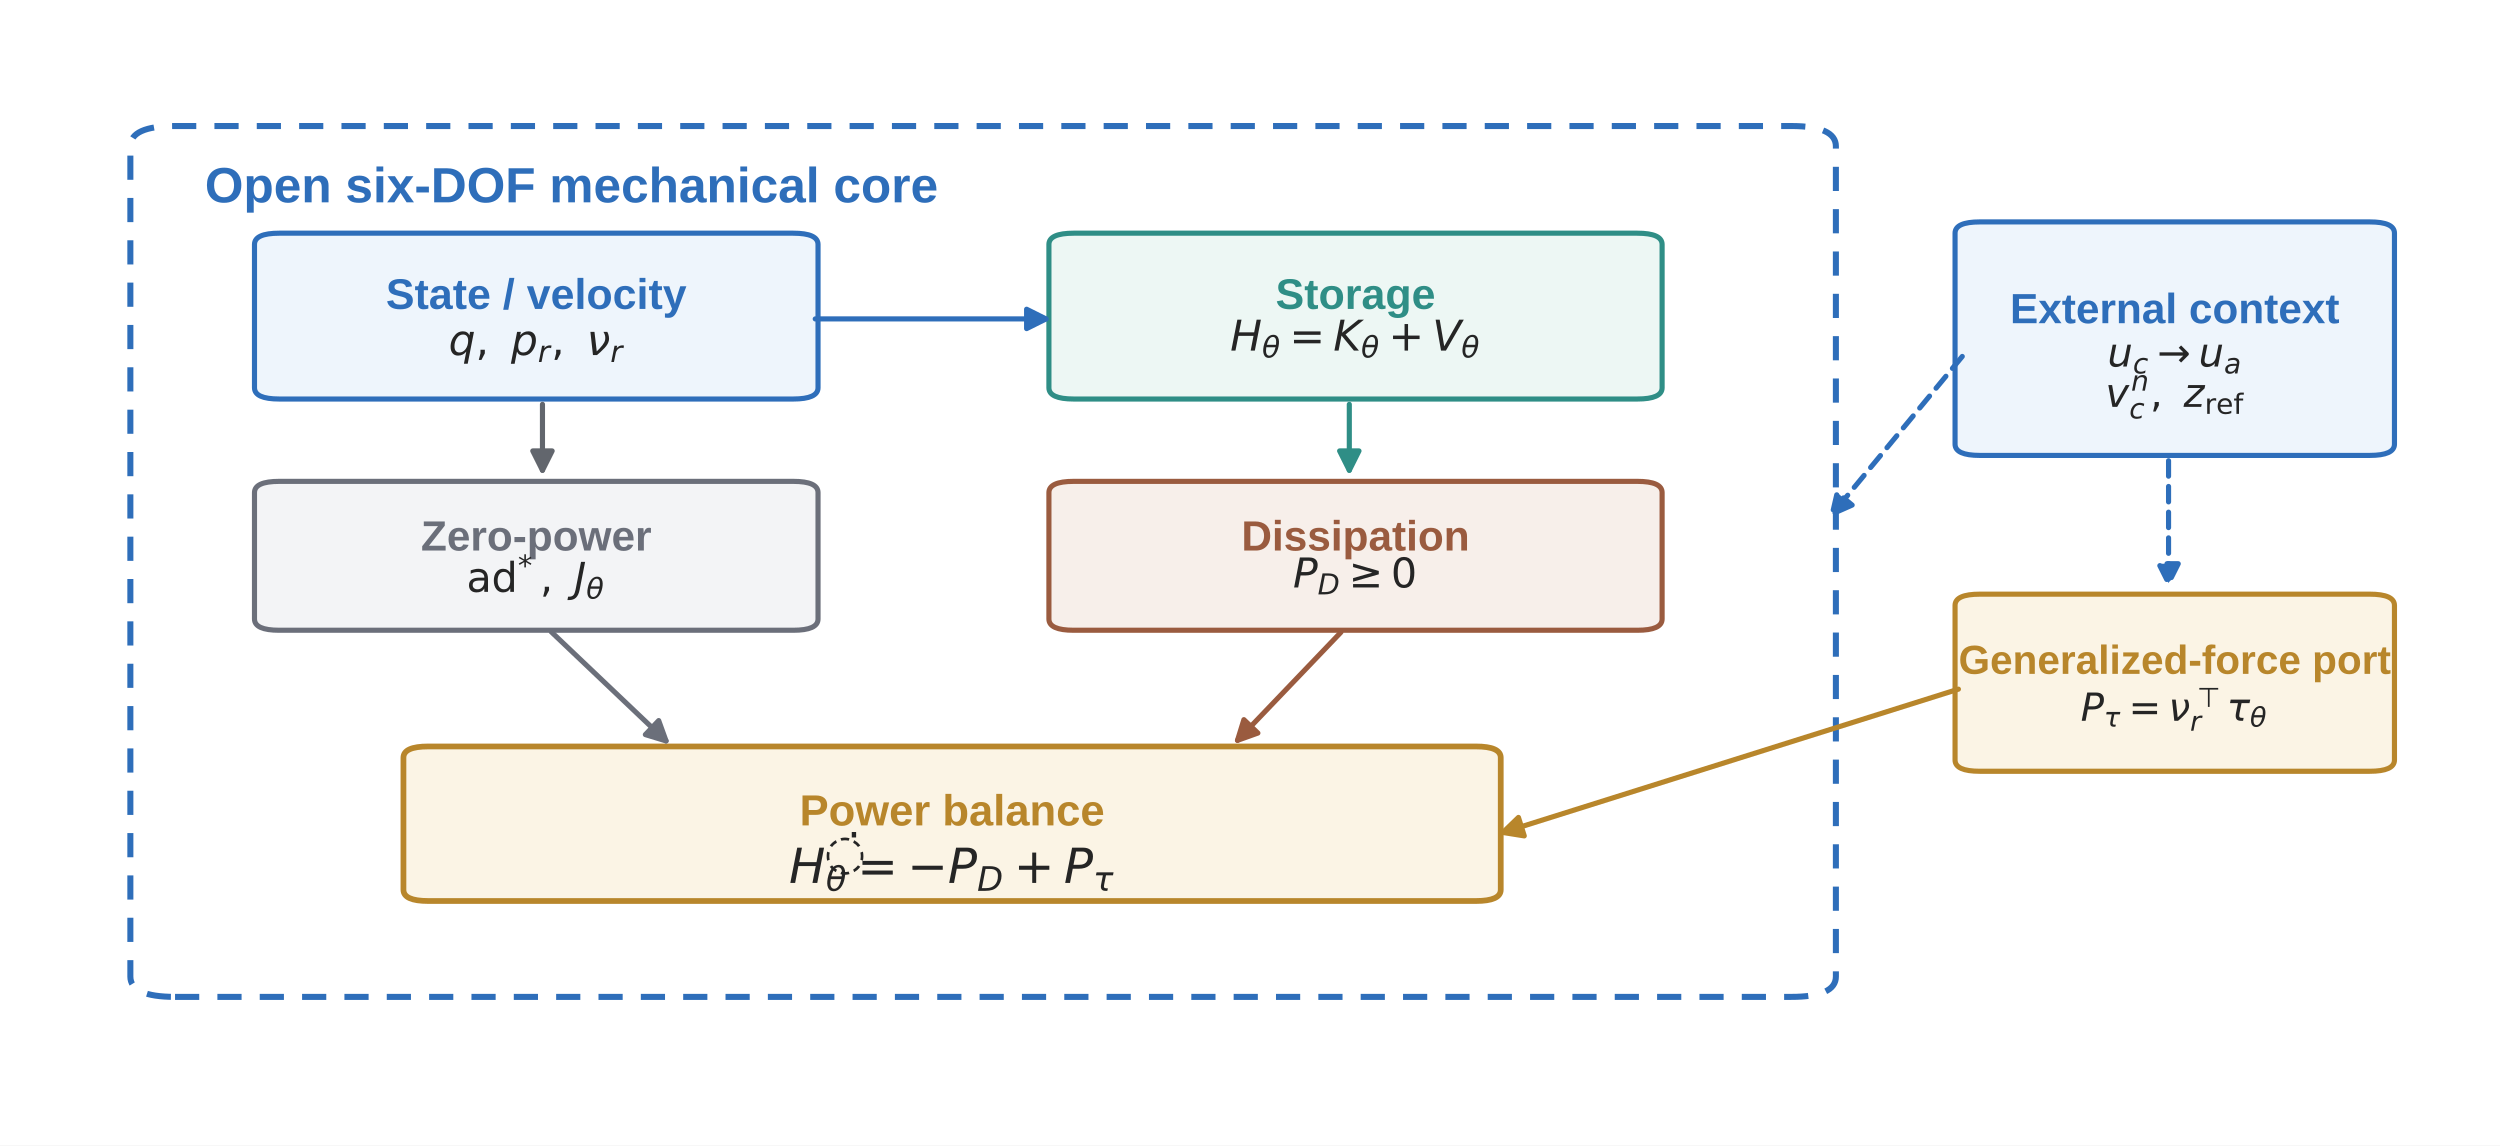
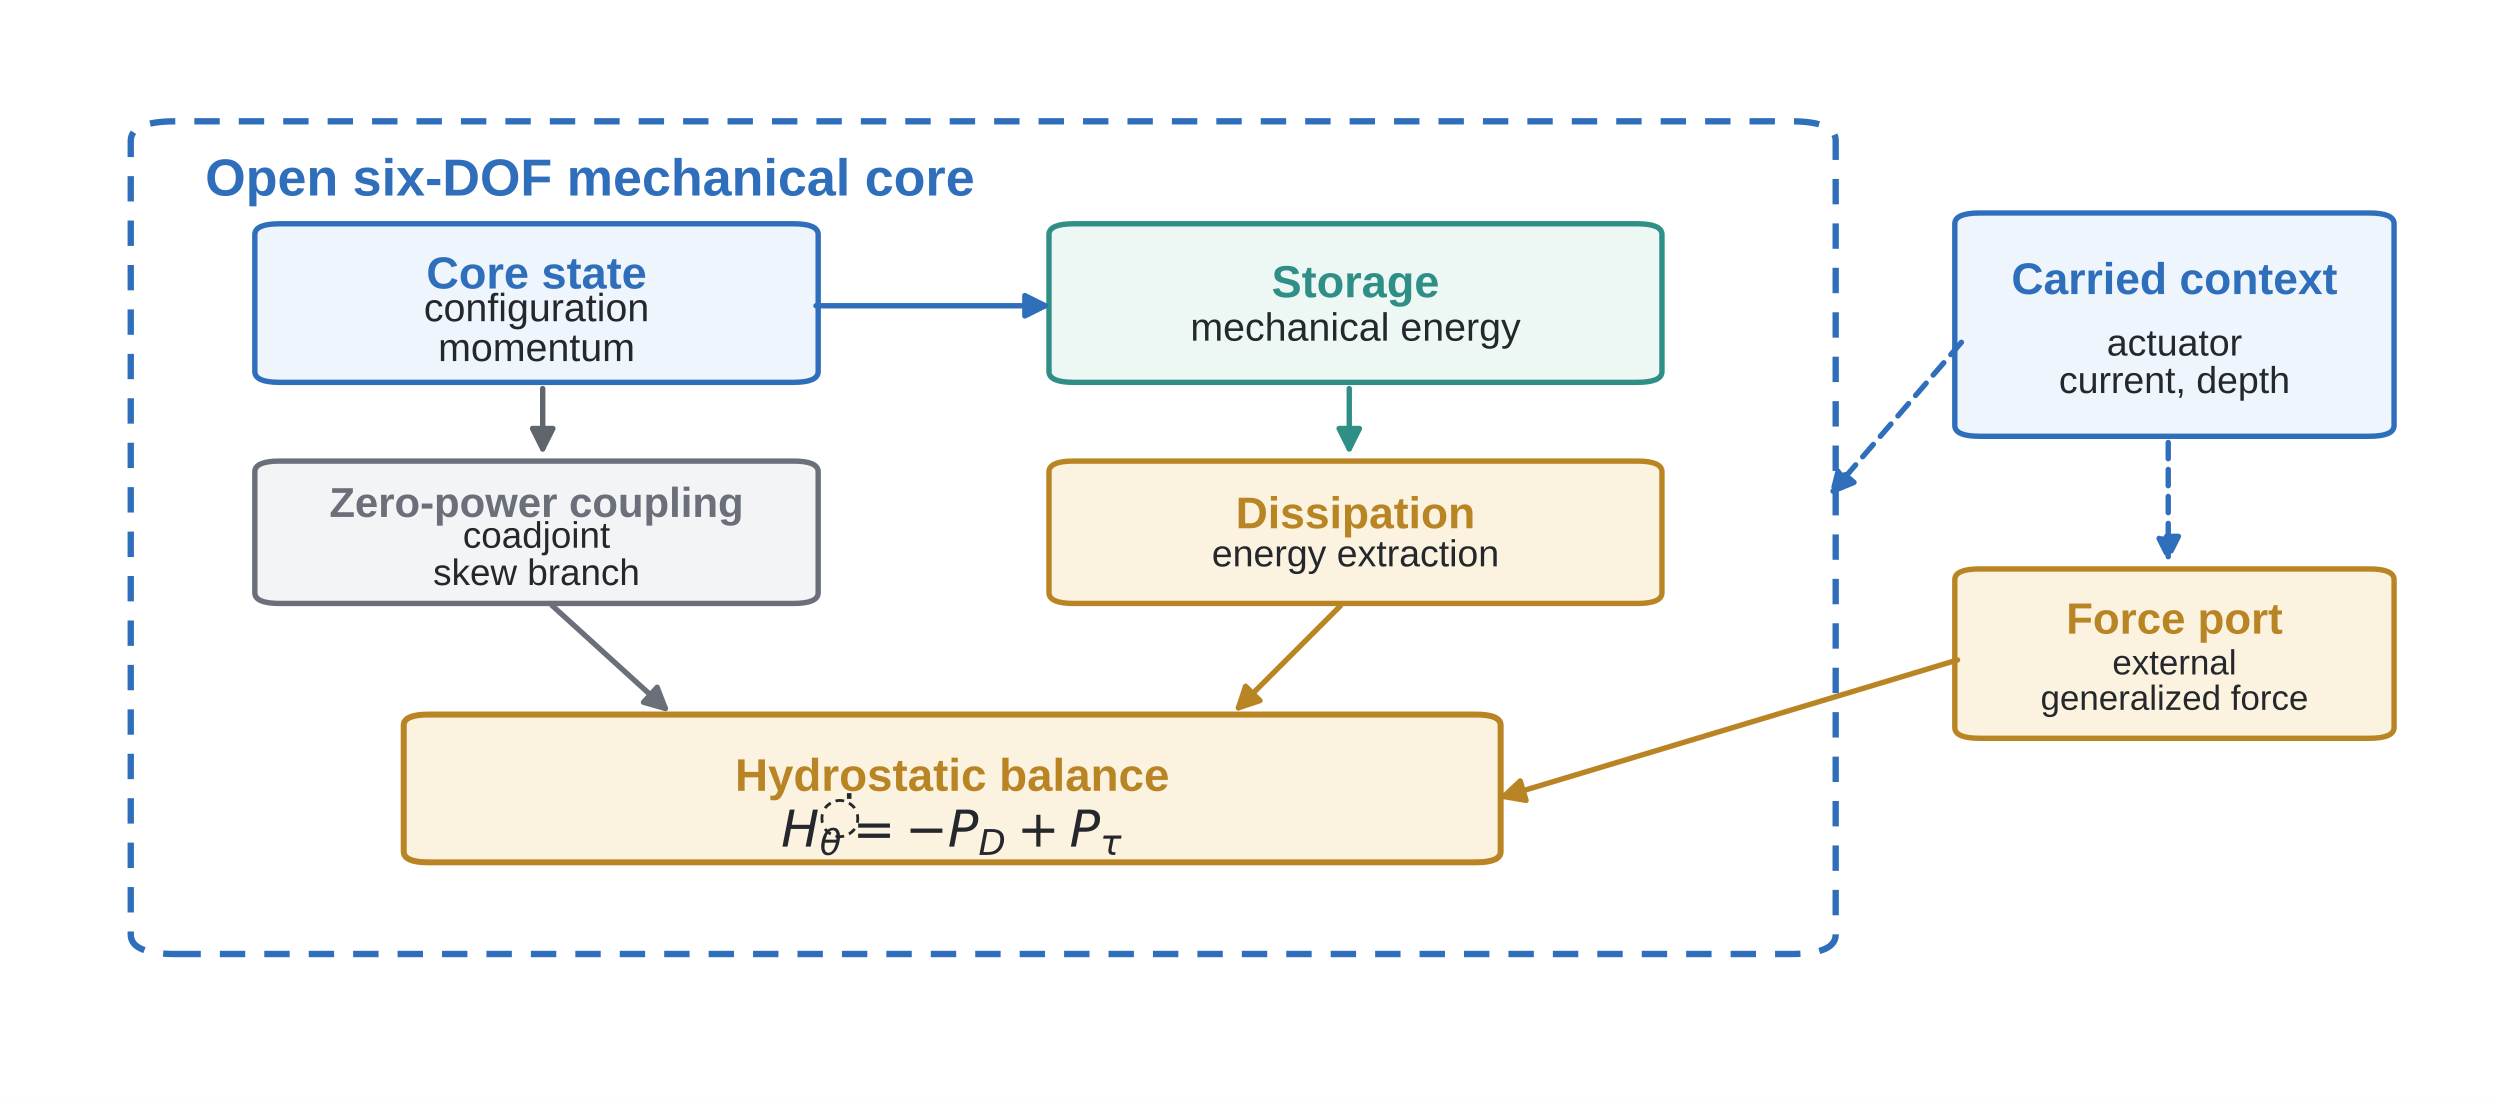
- <svg xmlns="http://www.w3.org/2000/svg" width="413.28pt" height="189.36pt" viewBox="0 0 413.28 189.36" version="1.1">
+ <svg xmlns="http://www.w3.org/2000/svg" width="393.84pt" height="172.8pt" viewBox="0 0 393.84 172.8" version="1.1">
  <defs>
    <style type="text/css">*{stroke-linejoin: round; stroke-linecap: butt}</style>
  </defs>
  <g id="figure_1">
    <g id="patch_1">
-       <path d="M 0 189.36  L 413.28 189.36  L 413.28 0  L 0 0  z " style="fill: #ffffff" />
+       <path d="M 0 172.8  L 393.84 172.8  L 393.84 0  L 0 0  z " style="fill: #ffffff" />
    </g>
    <g id="axes_1">
      <g id="patch_2">
-         <path d="M 28.937 164.796  L 296.107 164.796  Q 303.494 164.796 303.494 161.44  L 303.494 24.191  Q 303.494 20.834 296.107 20.834  L 28.937 20.834  Q 21.55 20.834 21.55 24.191  L 21.55 161.44  Q 21.55 164.796 28.937 164.796  z " clip-path="url(#p702436fec1)" style="fill: #ffffff; stroke-dasharray: 4,3; stroke-dashoffset: 0; stroke: #2e6eba; stroke-linejoin: miter" />
+         <path d="M 27.634 150.29  L 282.149 150.29  Q 289.187 150.29 289.187 147.231  L 289.187 22.17  Q 289.187 19.112 282.149 19.112  L 27.634 19.112  Q 20.597 19.112 20.597 22.17  L 20.597 147.231  Q 20.597 150.29 27.634 150.29  z " clip-path="url(#pb802e888bb)" style="fill: #ffffff; stroke-dasharray: 4,3; stroke-dashoffset: 0; stroke: #2e6eba; stroke-linejoin: miter" />
      </g>
      <g id="patch_3">
-         <path d="M 46.174 65.962  L 131.126 65.962  Q 135.23 65.962 135.23 64.097  L 135.23 40.414  Q 135.23 38.55 131.126 38.55  L 46.174 38.55  Q 42.07 38.55 42.07 40.414  L 42.07 64.097  Q 42.07 65.962 46.174 65.962  z " clip-path="url(#p702436fec1)" style="fill: #eef5fc; stroke: #2e6eba; stroke-width: 0.85; stroke-linejoin: miter" />
+         <path d="M 44.055 60.232  L 124.983 60.232  Q 128.893 60.232 128.893 58.533  L 128.893 36.953  Q 128.893 35.254 124.983 35.254  L 44.055 35.254  Q 40.145 35.254 40.145 36.953  L 40.145 58.533  Q 40.145 60.232 44.055 60.232  z " clip-path="url(#pb802e888bb)" style="fill: #eef5fc; stroke: #2e6eba; stroke-width: 0.85; stroke-linejoin: miter" />
      </g>
      <g id="patch_4">
-         <path d="M 177.502 65.962  L 270.662 65.962  Q 274.766 65.962 274.766 64.097  L 274.766 40.414  Q 274.766 38.55 270.662 38.55  L 177.502 38.55  Q 173.398 38.55 173.398 40.414  L 173.398 64.097  Q 173.398 65.962 177.502 65.962  z " clip-path="url(#p702436fec1)" style="fill: #edf7f4; stroke: #2f8e86; stroke-width: 0.85; stroke-linejoin: miter" />
+         <path d="M 169.162 60.232  L 257.91 60.232  Q 261.819 60.232 261.819 58.533  L 261.819 36.953  Q 261.819 35.254 257.91 35.254  L 169.162 35.254  Q 165.252 35.254 165.252 36.953  L 165.252 58.533  Q 165.252 60.232 169.162 60.232  z " clip-path="url(#pb802e888bb)" style="fill: #edf7f4; stroke: #2f8e86; stroke-width: 0.85; stroke-linejoin: miter" />
      </g>
      <g id="patch_5">
-         <path d="M 46.174 104.19  L 131.126 104.19  Q 135.23 104.19 135.23 102.326  L 135.23 81.44  Q 135.23 79.575 131.126 79.575  L 46.174 79.575  Q 42.07 79.575 42.07 81.44  L 42.07 102.326  Q 42.07 104.19 46.174 104.19  z " clip-path="url(#p702436fec1)" style="fill: #f3f4f6; stroke: #6b6f7a; stroke-width: 0.85; stroke-linejoin: miter" />
+         <path d="M 44.055 95.066  L 124.983 95.066  Q 128.893 95.066 128.893 93.367  L 128.893 74.336  Q 128.893 72.636 124.983 72.636  L 44.055 72.636  Q 40.145 72.636 40.145 74.336  L 40.145 93.367  Q 40.145 95.066 44.055 95.066  z " clip-path="url(#pb802e888bb)" style="fill: #f3f4f6; stroke: #6b6f7a; stroke-width: 0.85; stroke-linejoin: miter" />
      </g>
      <g id="patch_6">
-         <path d="M 177.502 104.19  L 270.662 104.19  Q 274.766 104.19 274.766 102.326  L 274.766 81.44  Q 274.766 79.575 270.662 79.575  L 177.502 79.575  Q 173.398 79.575 173.398 81.44  L 173.398 102.326  Q 173.398 104.19 177.502 104.19  z " clip-path="url(#p702436fec1)" style="fill: #f7efea; stroke: #9a5b3f; stroke-width: 0.85; stroke-linejoin: miter" />
+         <path d="M 169.162 95.066  L 257.91 95.066  Q 261.819 95.066 261.819 93.367  L 261.819 74.336  Q 261.819 72.636 257.91 72.636  L 169.162 72.636  Q 165.252 72.636 165.252 74.336  L 165.252 93.367  Q 165.252 95.066 169.162 95.066  z " clip-path="url(#pb802e888bb)" style="fill: #fbf3df; stroke: #b98524; stroke-width: 0.85; stroke-linejoin: miter" />
      </g>
      <g id="patch_7">
-         <path d="M 70.798 148.946  L 243.986 148.946  Q 248.09 148.946 248.09 147.081  L 248.09 125.263  Q 248.09 123.398 243.986 123.398  L 70.798 123.398  Q 66.694 123.398 66.694 125.263  L 66.694 147.081  Q 66.694 148.946 70.798 148.946  z " clip-path="url(#p702436fec1)" style="fill: #fbf4e5; stroke: #b8862b; stroke-width: 0.95; stroke-linejoin: miter" />
+         <path d="M 67.512 135.847  L 232.497 135.847  Q 236.407 135.847 236.407 134.148  L 236.407 114.267  Q 236.407 112.568 232.497 112.568  L 67.512 112.568  Q 63.603 112.568 63.603 114.267  L 63.603 134.148  Q 63.603 135.847 67.512 135.847  z " clip-path="url(#pb802e888bb)" style="fill: #fbf3df; stroke: #b98524; stroke-width: 0.95; stroke-linejoin: miter" />
      </g>
      <g id="patch_8">
-         <path d="M 327.298 75.286  L 391.73 75.286  Q 395.834 75.286 395.834 73.421  L 395.834 38.55  Q 395.834 36.685 391.73 36.685  L 327.298 36.685  Q 323.194 36.685 323.194 38.55  L 323.194 73.421  Q 323.194 75.286 327.298 75.286  z " clip-path="url(#p702436fec1)" style="fill: #eef5fc; stroke: #2e6eba; stroke-width: 0.85; stroke-linejoin: miter" />
+         <path d="M 311.862 68.728  L 373.243 68.728  Q 377.153 68.728 377.153 67.029  L 377.153 35.254  Q 377.153 33.555 373.243 33.555  L 311.862 33.555  Q 307.953 33.555 307.953 35.254  L 307.953 67.029  Q 307.953 68.728 311.862 68.728  z " clip-path="url(#pb802e888bb)" style="fill: #eef5fc; stroke: #2e6eba; stroke-width: 0.85; stroke-linejoin: miter" />
      </g>
      <g id="patch_9">
-         <path d="M 327.298 127.5  L 391.73 127.5  Q 395.834 127.5 395.834 125.636  L 395.834 100.088  Q 395.834 98.223 391.73 98.223  L 327.298 98.223  Q 323.194 98.223 323.194 100.088  L 323.194 125.636  Q 323.194 127.5 327.298 127.5  z " clip-path="url(#p702436fec1)" style="fill: #fbf4e5; stroke: #b8862b; stroke-width: 0.85; stroke-linejoin: miter" />
+         <path d="M 311.862 116.306  L 373.243 116.306  Q 377.153 116.306 377.153 114.607  L 377.153 91.328  Q 377.153 89.628 373.243 89.628  L 311.862 89.628  Q 307.953 89.628 307.953 91.328  L 307.953 114.607  Q 307.953 116.306 311.862 116.306  z " clip-path="url(#pb802e888bb)" style="fill: #fbf3df; stroke: #b98524; stroke-width: 0.85; stroke-linejoin: miter" />
      </g>
      <g id="text_1">
-         <text style="font-weight: 700; font-size: 8.2px; font-family: 'Arial', 'Helvetica', 'DejaVu Sans', sans-serif; text-anchor: start; fill: #2e6eba" x="33.862" y="33.452" transform="rotate(-0 33.8616 33.45236)">Open six-DOF mechanical core</text>
+         <text style="font-weight: 700; font-size: 8.2px; font-family: 'Arial', 'Helvetica', 'DejaVu Sans', sans-serif; text-anchor: start; fill: #2e6eba" x="32.326" y="30.803" transform="rotate(-0 32.32584 30.80276)">Open six-DOF mechanical core</text>
      </g>
      <g id="text_2">
-         <text style="font-weight: 700; font-size: 7.1px; font-family: 'Arial', 'Helvetica', 'DejaVu Sans', sans-serif; text-anchor: middle; fill: #2e6eba" x="88.65" y="51.072" transform="rotate(-0 88.65 51.07195)">State / velocity</text>
+         <text style="font-weight: 700; font-size: 7.1px; font-family: 'Arial', 'Helvetica', 'DejaVu Sans', sans-serif; text-anchor: middle; fill: #2e6eba" x="84.519" y="45.455" transform="rotate(-0 84.519 45.4546)">Core state</text>
      </g>
      <g id="text_3">
-         <g style="fill: #252525" transform="translate(74.16 58.76987)">
-           <text>
-             <tspan x="0" y="-0.078" style="font-style: oblique; font-size: 7px; font-family: 'DejaVu Sans'; fill: #252525">q</tspan>
-             <tspan x="10.305" y="-0.078" style="font-style: oblique; font-size: 7px; font-family: 'DejaVu Sans'; fill: #252525">p</tspan>
-             <tspan x="22.816" y="-0.078" style="font-style: oblique; font-size: 7px; font-family: 'DejaVu Sans'; fill: #252525">ν</tspan>
-             <tspan x="4.443" y="-0.078" style="font-size: 7px; font-family: 'DejaVu Sans'; fill: #252525">,</tspan>
-             <tspan x="16.954" y="-0.078" style="font-size: 7px; font-family: 'DejaVu Sans'; fill: #252525">,</tspan>
-             <tspan x="14.749" y="1.07" style="font-style: oblique; font-size: 4.9px; font-family: 'DejaVu Sans'; fill: #252525">r</tspan>
-             <tspan x="26.726" y="1.07" style="font-style: oblique; font-size: 4.9px; font-family: 'DejaVu Sans'; fill: #252525">r</tspan>
-           </text>
-         </g>
+         <text style="font-size: 6.2px; font-family: 'Arial', 'Helvetica', 'DejaVu Sans', sans-serif; fill: #24272b" transform="translate(66.76956 50.60458)">configuration</text>
+         <text style="font-size: 6.2px; font-family: 'Arial', 'Helvetica', 'DejaVu Sans', sans-serif; fill: #24272b" transform="translate(69.01561 56.87987)">momentum</text>
      </g>
      <g id="text_4">
-         <text style="font-weight: 700; font-size: 7.1px; font-family: 'Arial', 'Helvetica', 'DejaVu Sans', sans-serif; text-anchor: middle; fill: #2f8e86" x="224.082" y="51.072" transform="rotate(-0 224.082 51.07195)">Storage</text>
+         <text style="font-weight: 700; font-size: 7.1px; font-family: 'Arial', 'Helvetica', 'DejaVu Sans', sans-serif; text-anchor: middle; fill: #2f8e86" x="213.536" y="46.828" transform="rotate(-0 213.5358 46.82762)">Storage</text>
      </g>
      <g id="text_5">
-         <g style="fill: #252525" transform="translate(203.362 58.84862)">
-           <text>
-             <tspan x="0" y="-0.891" style="font-style: oblique; font-size: 7px; font-family: 'DejaVu Sans'; fill: #252525">H</tspan>
-             <tspan x="17.046" y="-0.891" style="font-style: oblique; font-size: 7px; font-family: 'DejaVu Sans'; fill: #252525">K</tspan>
-             <tspan x="33.418" y="-0.891" style="font-style: oblique; font-size: 7px; font-family: 'DejaVu Sans'; fill: #252525">V</tspan>
-             <tspan x="5.264" y="0.258" style="font-style: oblique; font-size: 4.9px; font-family: 'DejaVu Sans'; fill: #252525">θ</tspan>
-             <tspan x="21.636" y="0.258" style="font-style: oblique; font-size: 4.9px; font-family: 'DejaVu Sans'; fill: #252525">θ</tspan>
-             <tspan x="38.207" y="0.258" style="font-style: oblique; font-size: 4.9px; font-family: 'DejaVu Sans'; fill: #252525">θ</tspan>
-             <tspan x="9.817" y="-0.891" style="font-size: 7px; font-family: 'DejaVu Sans'; fill: #252525">=</tspan>
-             <tspan x="26.189" y="-0.891" style="font-size: 7px; font-family: 'DejaVu Sans'; fill: #252525">+</tspan>
-           </text>
-         </g>
+         <text style="font-size: 6.2px; font-family: 'Arial', 'Helvetica', 'DejaVu Sans', sans-serif; text-anchor: middle; fill: #24272b" x="213.536" y="53.668" transform="rotate(-0 213.5358 53.66812)">mechanical energy</text>
      </g>
      <g id="text_6">
-         <text style="font-weight: 700; font-size: 7px; font-family: 'Arial', 'Helvetica', 'DejaVu Sans', sans-serif; text-anchor: middle; fill: #6b6f7a" x="88.65" y="91.012" transform="rotate(-0 88.65 91.01202)">Zero-power</text>
+         <text style="font-weight: 700; font-size: 6.6px; font-family: 'Arial', 'Helvetica', 'DejaVu Sans', sans-serif; text-anchor: middle; fill: #6b6f7a" x="84.519" y="81.441" transform="rotate(-0 84.519 81.44065)">Zero-power coupling</text>
      </g>
      <g id="text_7">
-         <g style="fill: #252525" transform="translate(77.124 98.51454)">
-           <text>
-             <tspan x="0" y="-0.678" style="font-size: 6.8px; font-family: 'DejaVu Sans'; fill: #252525">a</tspan>
-             <tspan x="4.136" y="-0.678" style="font-size: 6.8px; font-family: 'DejaVu Sans'; fill: #252525">d</tspan>
-             <tspan x="12.138" y="-0.678" style="font-size: 6.8px; font-family: 'DejaVu Sans'; fill: #252525">,</tspan>
-             <tspan x="8.488" y="-3.358" style="font-size: 4.76px; font-family: 'DejaVu Sans'; fill: #252525">*</tspan>
-             <tspan x="17.79" y="-0.678" style="font-style: oblique; font-size: 6.8px; font-family: 'DejaVu Sans'; fill: #252525">J</tspan>
-             <tspan x="19.781" y="0.47" style="font-style: oblique; font-size: 4.76px; font-family: 'DejaVu Sans'; fill: #252525">θ</tspan>
-           </text>
-         </g>
+         <text style="font-size: 5.8px; font-family: 'Arial', 'Helvetica', 'DejaVu Sans', sans-serif; fill: #24272b" transform="translate(72.9113 86.28955)">coadjoint</text>
+         <text style="font-size: 5.8px; font-family: 'Arial', 'Helvetica', 'DejaVu Sans', sans-serif; fill: #24272b" transform="translate(68.24003 92.15998)">skew branch</text>
      </g>
      <g id="text_8">
-         <text style="font-weight: 700; font-size: 7px; font-family: 'Arial', 'Helvetica', 'DejaVu Sans', sans-serif; text-anchor: middle; fill: #9a5b3f" x="224.082" y="91.012" transform="rotate(-0 224.082 91.01202)">Dissipation</text>
+         <text style="font-weight: 700; font-size: 7px; font-family: 'Arial', 'Helvetica', 'DejaVu Sans', sans-serif; text-anchor: middle; fill: #b98524" x="213.536" y="83.219" transform="rotate(-0 213.5358 83.21888)">Dissipation</text>
      </g>
      <g id="text_9">
-         <g style="fill: #252525" transform="translate(213.746 97.91104)">
-           <text>
-             <tspan x="0" y="-0.797" style="font-style: oblique; font-size: 6.8px; font-family: 'DejaVu Sans'; fill: #252525">P</tspan>
-             <tspan x="4.07" y="0.352" style="font-style: oblique; font-size: 4.76px; font-family: 'DejaVu Sans'; fill: #252525">D</tspan>
-             <tspan x="9.215" y="-0.797" style="font-size: 6.8px; font-family: 'DejaVu Sans'; fill: #252525">≥</tspan>
-             <tspan x="16.186" y="-0.797" style="font-size: 6.8px; font-family: 'DejaVu Sans'; fill: #252525">0</tspan>
-           </text>
-         </g>
+         <text style="font-size: 5.9px; font-family: 'Arial', 'Helvetica', 'DejaVu Sans', sans-serif; text-anchor: middle; fill: #24272b" x="213.536" y="89.216" transform="rotate(-0 213.5358 89.21605)">energy extraction</text>
      </g>
      <g id="text_10">
-         <text style="font-weight: 700; font-size: 7.2px; font-family: 'Arial', 'Helvetica', 'DejaVu Sans', sans-serif; text-anchor: middle; fill: #b8862b" x="157.392" y="136.453" transform="rotate(-0 157.392 136.4531)">Power balance</text>
+         <text style="font-weight: 700; font-size: 7.2px; font-family: 'Arial', 'Helvetica', 'DejaVu Sans', sans-serif; text-anchor: middle; fill: #b98524" x="150.005" y="124.582" transform="rotate(-0 150.0048 124.582)">Hydrostatic balance</text>
      </g>
      <g id="text_11">
-         <g style="fill: #252525" transform="translate(130.432 146.5348)">
+         <g style="fill: #24272b" transform="translate(123.0448 133.9492)">
          <text>
-             <tspan x="5.77" y="-2.922" style="font-size: 8px; font-family: 'DejaVu Sans'; fill: #252525">̇</tspan>
-             <tspan x="11.296" y="-0.578" style="font-size: 8px; font-family: 'DejaVu Sans'; fill: #252525">=</tspan>
-             <tspan x="19.557" y="-0.578" style="font-size: 8px; font-family: 'DejaVu Sans'; fill: #252525">−</tspan>
-             <tspan x="37.174" y="-0.578" style="font-size: 8px; font-family: 'DejaVu Sans'; fill: #252525">+</tspan>
-             <tspan x="0" y="-0.578" style="font-style: oblique; font-size: 8px; font-family: 'DejaVu Sans'; fill: #252525">H</tspan>
-             <tspan x="26.261" y="-0.578" style="font-style: oblique; font-size: 8px; font-family: 'DejaVu Sans'; fill: #252525">P</tspan>
-             <tspan x="45.436" y="-0.578" style="font-style: oblique; font-size: 8px; font-family: 'DejaVu Sans'; fill: #252525">P</tspan>
-             <tspan x="6.092" y="0.734" style="font-style: oblique; font-size: 5.6px; font-family: 'DejaVu Sans'; fill: #252525">θ</tspan>
-             <tspan x="31.085" y="0.734" style="font-style: oblique; font-size: 5.6px; font-family: 'DejaVu Sans'; fill: #252525">D</tspan>
-             <tspan x="50.26" y="0.734" style="font-style: oblique; font-size: 5.6px; font-family: 'DejaVu Sans'; fill: #252525">τ</tspan>
+             <tspan x="5.77" y="-2.922" style="font-size: 8px; font-family: 'DejaVu Sans'; fill: #24272b">̇</tspan>
+             <tspan x="11.296" y="-0.578" style="font-size: 8px; font-family: 'DejaVu Sans'; fill: #24272b">=</tspan>
+             <tspan x="19.557" y="-0.578" style="font-size: 8px; font-family: 'DejaVu Sans'; fill: #24272b">−</tspan>
+             <tspan x="37.174" y="-0.578" style="font-size: 8px; font-family: 'DejaVu Sans'; fill: #24272b">+</tspan>
+             <tspan x="0" y="-0.578" style="font-style: oblique; font-size: 8px; font-family: 'DejaVu Sans'; fill: #24272b">H</tspan>
+             <tspan x="26.261" y="-0.578" style="font-style: oblique; font-size: 8px; font-family: 'DejaVu Sans'; fill: #24272b">P</tspan>
+             <tspan x="45.436" y="-0.578" style="font-style: oblique; font-size: 8px; font-family: 'DejaVu Sans'; fill: #24272b">P</tspan>
+             <tspan x="6.092" y="0.734" style="font-style: oblique; font-size: 5.6px; font-family: 'DejaVu Sans'; fill: #24272b">θ</tspan>
+             <tspan x="31.085" y="0.734" style="font-style: oblique; font-size: 5.6px; font-family: 'DejaVu Sans'; fill: #24272b">D</tspan>
+             <tspan x="50.26" y="0.734" style="font-style: oblique; font-size: 5.6px; font-family: 'DejaVu Sans'; fill: #24272b">τ</tspan>
          </text>
        </g>
      </g>
      <g id="text_12">
-         <text style="font-weight: 700; font-size: 7px; font-family: 'Arial', 'Helvetica', 'DejaVu Sans', sans-serif; text-anchor: middle; fill: #2e6eba" x="359.514" y="53.436" transform="rotate(-0 359.514 53.4363)">External context</text>
+         <text style="font-weight: 700; font-size: 7px; font-family: 'Arial', 'Helvetica', 'DejaVu Sans', sans-serif; text-anchor: middle; fill: #2e6eba" x="342.553" y="46.329" transform="rotate(-0 342.5526 46.32925)">Carried context</text>
      </g>
      <g id="text_13">
-         <g style="fill: #252525" transform="translate(348.393 60.76081)">
-           <text>
-             <tspan x="0" y="-0.172" style="font-style: oblique; font-size: 6.6px; font-family: 'DejaVu Sans'; fill: #252525">u</tspan>
-             <tspan x="15.072" y="-0.172" style="font-style: oblique; font-size: 6.6px; font-family: 'DejaVu Sans'; fill: #252525">u</tspan>
-             <tspan x="4.199" y="0.977" style="font-style: oblique; font-size: 4.62px; font-family: 'DejaVu Sans'; fill: #252525">c</tspan>
-             <tspan x="19.271" y="0.977" style="font-style: oblique; font-size: 4.62px; font-family: 'DejaVu Sans'; fill: #252525">a</tspan>
-             <tspan x="8.231" y="-0.172" style="font-size: 6.6px; font-family: 'DejaVu Sans'; fill: #252525">→</tspan>
-           </text>
-         </g>
-         <g style="fill: #252525" transform="translate(348.063 67.83832)">
-           <text>
-             <tspan x="0" y="-0.575" style="font-style: oblique; font-size: 6.6px; font-family: 'DejaVu Sans'; fill: #252525">v</tspan>
-             <tspan x="12.912" y="-0.575" style="font-style: oblique; font-size: 6.6px; font-family: 'DejaVu Sans'; fill: #252525">z</tspan>
-             <tspan x="3.921" y="1.339" style="font-style: oblique; font-size: 4.62px; font-family: 'DejaVu Sans'; fill: #252525">c</tspan>
-             <tspan x="4.233" y="-3.255" style="font-style: oblique; font-size: 4.62px; font-family: 'DejaVu Sans'; fill: #252525">n</tspan>
-             <tspan x="7.364" y="-0.575" style="font-size: 6.6px; font-family: 'DejaVu Sans'; fill: #252525">,</tspan>
-             <tspan x="16.389" y="0.573" style="font-size: 4.62px; font-family: 'DejaVu Sans'; fill: #252525">r</tspan>
-             <tspan x="18.296" y="0.573" style="font-size: 4.62px; font-family: 'DejaVu Sans'; fill: #252525">e</tspan>
-             <tspan x="21.149" y="0.573" style="font-size: 4.62px; font-family: 'DejaVu Sans'; fill: #252525">f</tspan>
-           </text>
-         </g>
+         <text style="font-size: 5.9px; font-family: 'Arial', 'Helvetica', 'DejaVu Sans', sans-serif; fill: #24272b" transform="translate(331.8943 56.01112)">actuator</text>
+         <text style="font-size: 5.9px; font-family: 'Arial', 'Helvetica', 'DejaVu Sans', sans-serif; fill: #24272b" transform="translate(324.3516 61.91363)">current, depth</text>
      </g>
      <g id="text_14">
-         <text style="font-weight: 700; font-size: 6.7px; font-family: 'Arial', 'Helvetica', 'DejaVu Sans', sans-serif; text-anchor: middle; fill: #b8862b" x="359.514" y="111.395" transform="rotate(-0 359.514 111.3946)">Generalized-force port</text>
+         <text style="font-weight: 700; font-size: 6.9px; font-family: 'Arial', 'Helvetica', 'DejaVu Sans', sans-serif; text-anchor: middle; fill: #b98524" x="342.553" y="99.828" transform="rotate(-0 342.5526 99.82813)">Force port</text>
      </g>
      <g id="text_15">
-         <g style="fill: #252525" transform="translate(343.962 119.9193)">
-           <text>
-             <tspan x="0" y="-0.761" style="font-style: oblique; font-size: 6.4px; font-family: 'DejaVu Sans'; fill: #252525">P</tspan>
-             <tspan x="14.521" y="-0.761" style="font-style: oblique; font-size: 6.4px; font-family: 'DejaVu Sans'; fill: #252525">ν</tspan>
-             <tspan x="24.14" y="-0.761" style="font-style: oblique; font-size: 6.4px; font-family: 'DejaVu Sans'; fill: #252525">τ</tspan>
-             <tspan x="3.844" y="0.223" style="font-style: oblique; font-size: 4.48px; font-family: 'DejaVu Sans'; fill: #252525">τ</tspan>
-             <tspan x="18.082" y="0.88" style="font-style: oblique; font-size: 4.48px; font-family: 'DejaVu Sans'; fill: #252525">r</tspan>
-             <tspan x="27.978" y="0.223" style="font-style: oblique; font-size: 4.48px; font-family: 'DejaVu Sans'; fill: #252525">θ</tspan>
-             <tspan x="7.937" y="-0.761" style="font-size: 6.4px; font-family: 'DejaVu Sans'; fill: #252525">=</tspan>
-             <tspan x="19.219" y="-3.058" style="font-size: 4.48px; font-family: 'DejaVu Sans'; fill: #252525">⊤</tspan>
-           </text>
-         </g>
+         <text style="font-size: 5.5px; font-family: 'Arial', 'Helvetica', 'DejaVu Sans', sans-serif; fill: #24272b" transform="translate(332.7699 106.2494)">external</text>
+         <text style="font-size: 5.5px; font-family: 'Arial', 'Helvetica', 'DejaVu Sans', sans-serif; fill: #24272b" transform="translate(321.458 111.8268)">generalized force</text>
      </g>
      <g id="patch_10">
-         <path d="M 134.77 52.722  Q 154.315 52.722 172.911 52.722  " clip-path="url(#p702436fec1)" style="fill: none; stroke: #2e6eba; stroke-width: 0.85; stroke-linecap: round" />
-         <path d="M 169.711 51.122  L 172.911 52.722  L 169.711 54.322  z " clip-path="url(#p702436fec1)" style="fill: #2e6eba; stroke: #2e6eba; stroke-width: 0.85; stroke-linecap: round" />
+         <path d="M 128.549 48.168  Q 147.075 48.168 164.65 48.168  " clip-path="url(#pb802e888bb)" style="fill: none; stroke: #2e6eba; stroke-width: 0.85; stroke-linecap: round" />
+         <path d="M 161.45 46.568  L 164.65 48.168  L 161.45 49.768  z " clip-path="url(#pb802e888bb)" style="fill: #2e6eba; stroke: #2e6eba; stroke-width: 0.85; stroke-linecap: round" />
      </g>
      <g id="patch_11">
-         <path d="M 89.676 66.844  Q 89.676 72.77 89.676 77.745  " clip-path="url(#p702436fec1)" style="fill: none; stroke: #62666d; stroke-width: 0.85; stroke-linecap: round" />
-         <path d="M 91.276 74.545  L 89.676 77.745  L 88.076 74.545  z " clip-path="url(#p702436fec1)" style="fill: #62666d; stroke: #62666d; stroke-width: 0.85; stroke-linecap: round" />
+         <path d="M 85.496 61.212  Q 85.496 66.433 85.496 70.704  " clip-path="url(#pb802e888bb)" style="fill: none; stroke: #60646b; stroke-width: 0.85; stroke-linecap: round" />
+         <path d="M 87.096 67.504  L 85.496 70.704  L 83.896 67.504  z " clip-path="url(#pb802e888bb)" style="fill: #60646b; stroke: #60646b; stroke-width: 0.85; stroke-linecap: round" />
      </g>
      <g id="patch_12">
-         <path d="M 223.056 66.844  Q 223.056 72.77 223.056 77.745  " clip-path="url(#p702436fec1)" style="fill: none; stroke: #2f8e86; stroke-width: 0.85; stroke-linecap: round" />
-         <path d="M 224.656 74.545  L 223.056 77.745  L 221.456 74.545  z " clip-path="url(#p702436fec1)" style="fill: #2f8e86; stroke: #2f8e86; stroke-width: 0.85; stroke-linecap: round" />
+         <path d="M 212.558 61.212  Q 212.558 66.433 212.558 70.704  " clip-path="url(#pb802e888bb)" style="fill: none; stroke: #2f8e86; stroke-width: 0.85; stroke-linecap: round" />
+         <path d="M 214.158 67.504  L 212.558 70.704  L 210.958 67.504  z " clip-path="url(#pb802e888bb)" style="fill: #2f8e86; stroke: #2f8e86; stroke-width: 0.85; stroke-linecap: round" />
      </g>
      <g id="patch_13">
-         <path d="M 91.128 104.451  Q 100.962 113.794 110.108 122.483  " clip-path="url(#p702436fec1)" style="fill: none; stroke: #6b6f7a; stroke-width: 0.85; stroke-linecap: round" />
-         <path d="M 108.89 119.119  L 110.108 122.483  L 106.686 121.439  z " clip-path="url(#p702436fec1)" style="fill: #6b6f7a; stroke: #6b6f7a; stroke-width: 0.85; stroke-linecap: round" />
+         <path d="M 86.974 95.389  Q 96.247 103.816 104.817 111.604  " clip-path="url(#pb802e888bb)" style="fill: none; stroke: #6b6f7a; stroke-width: 0.85; stroke-linecap: round" />
+         <path d="M 103.525 108.268  L 104.817 111.604  L 101.373 110.636  z " clip-path="url(#pb802e888bb)" style="fill: #6b6f7a; stroke: #6b6f7a; stroke-width: 0.85; stroke-linecap: round" />
      </g>
      <g id="patch_14">
-         <path d="M 221.671 104.519  Q 212.794 113.797 204.573 122.387  " clip-path="url(#p702436fec1)" style="fill: none; stroke: #9a5b3f; stroke-width: 0.85; stroke-linecap: round" />
-         <path d="M 207.942 121.182  L 204.573 122.387  L 205.63 118.969  z " clip-path="url(#p702436fec1)" style="fill: #9a5b3f; stroke: #9a5b3f; stroke-width: 0.85; stroke-linecap: round" />
+         <path d="M 211.143 95.461  Q 202.784 103.817 195.097 111.501  " clip-path="url(#pb802e888bb)" style="fill: none; stroke: #b98524; stroke-width: 0.85; stroke-linecap: round" />
+         <path d="M 198.491 110.371  L 195.097 111.501  L 196.229 108.108  z " clip-path="url(#pb802e888bb)" style="fill: #b98524; stroke: #b98524; stroke-width: 0.85; stroke-linecap: round" />
      </g>
      <g id="patch_15">
-         <path d="M 323.749 113.928  Q 285.644 125.915 248.447 137.616  " clip-path="url(#p702436fec1)" style="fill: none; stroke: #b8862b; stroke-width: 0.85; stroke-linecap: round" />
-         <path d="M 251.979 138.182  L 248.447 137.616  L 251.019 135.13  z " clip-path="url(#p702436fec1)" style="fill: #b8862b; stroke: #b8862b; stroke-width: 0.85; stroke-linecap: round" />
+         <path d="M 308.386 103.967  Q 272.183 114.861 236.89 125.48  " clip-path="url(#pb802e888bb)" style="fill: none; stroke: #b98524; stroke-width: 0.85; stroke-linecap: round" />
+         <path d="M 240.415 126.09  L 236.89 125.48  L 239.493 123.026  z " clip-path="url(#pb802e888bb)" style="fill: #b98524; stroke: #b98524; stroke-width: 0.85; stroke-linecap: round" />
      </g>
      <g id="patch_16">
-         <path d="M 358.488 76.168  Q 358.488 86.755 358.488 96.392  " clip-path="url(#p702436fec1)" style="fill: none; stroke-dasharray: 2.55,1.7; stroke-dashoffset: 0; stroke: #2e6eba; stroke-width: 0.85; stroke-linecap: round" />
-         <path d="M 360.088 93.192  L 358.488 96.392  L 356.888 93.192  z " clip-path="url(#p702436fec1)" style="fill: #2e6eba; stroke-dasharray: 2.55,1.7; stroke-dashoffset: 0; stroke: #2e6eba; stroke-width: 0.85; stroke-linecap: round" />
+         <path d="M 341.575 69.711  Q 341.575 79.179 341.575 87.696  " clip-path="url(#pb802e888bb)" style="fill: none; stroke-dasharray: 2.55,1.7; stroke-dashoffset: 0; stroke: #2e6eba; stroke-width: 0.85; stroke-linecap: round" />
+         <path d="M 343.175 84.496  L 341.575 87.696  L 339.975 84.496  z " clip-path="url(#pb802e888bb)" style="fill: #2e6eba; stroke-dasharray: 2.55,1.7; stroke-dashoffset: 0; stroke: #2e6eba; stroke-width: 0.85; stroke-linecap: round" />
      </g>
      <g id="patch_17">
-         <path d="M 324.385 58.925  Q 313.345 72.301 302.911 84.944  " clip-path="url(#p702436fec1)" style="fill: none; stroke-dasharray: 2.55,1.7; stroke-dashoffset: 0; stroke: #2e6eba; stroke-width: 0.85; stroke-linecap: round" />
-         <path d="M 306.182 83.494  L 302.911 84.944  L 303.714 81.457  z " clip-path="url(#p702436fec1)" style="fill: #2e6eba; stroke-dasharray: 2.55,1.7; stroke-dashoffset: 0; stroke: #2e6eba; stroke-width: 0.85; stroke-linecap: round" />
+         <path d="M 308.99 53.933  Q 298.568 66.011 288.768 77.37  " clip-path="url(#pb802e888bb)" style="fill: none; stroke-dasharray: 2.55,1.7; stroke-dashoffset: 0; stroke: #2e6eba; stroke-width: 0.85; stroke-linecap: round" />
+         <path d="M 292.069 75.993  L 288.768 77.37  L 289.647 73.902  z " clip-path="url(#pb802e888bb)" style="fill: #2e6eba; stroke-dasharray: 2.55,1.7; stroke-dashoffset: 0; stroke: #2e6eba; stroke-width: 0.85; stroke-linecap: round" />
      </g>
    </g>
  </g>
  <defs>
-     <clipPath id="p702436fec1">
-       <rect x="1.44" y="1.44" width="410.4" height="186.48" />
+     <clipPath id="pb802e888bb">
+       <rect x="1.44" y="1.44" width="390.96" height="169.92" />
    </clipPath>
  </defs>
</svg>
